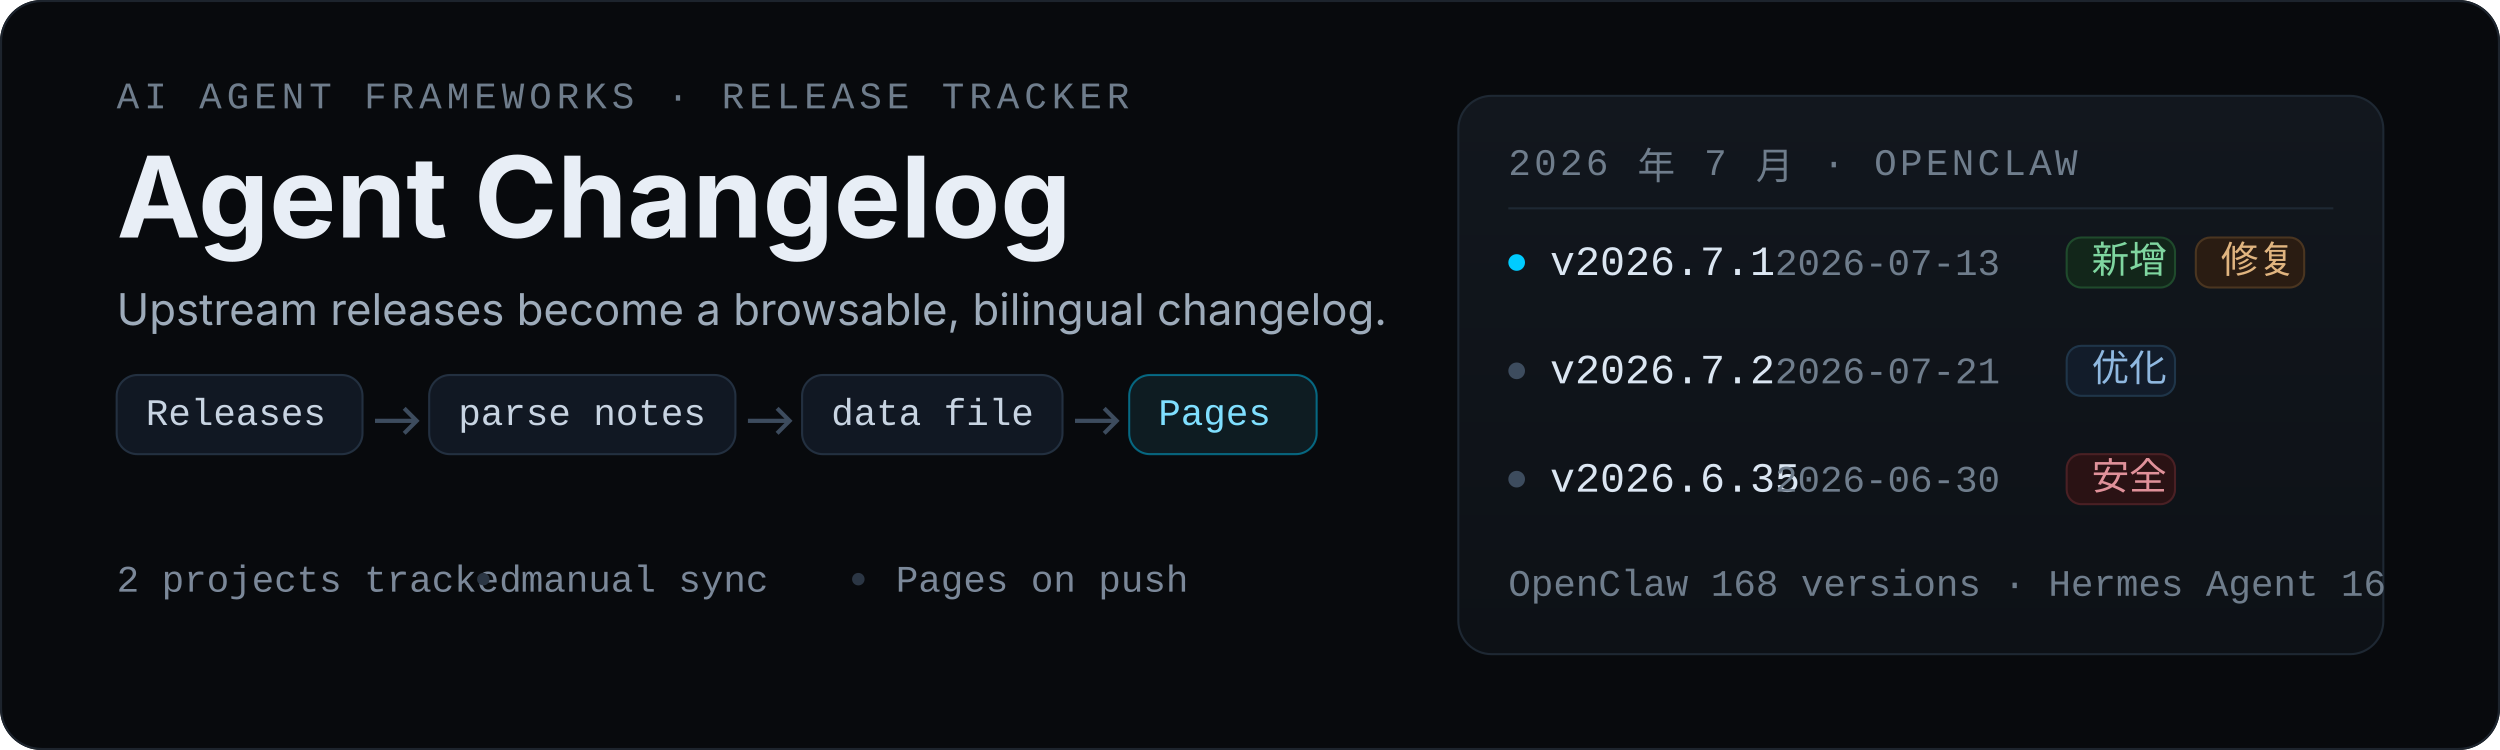
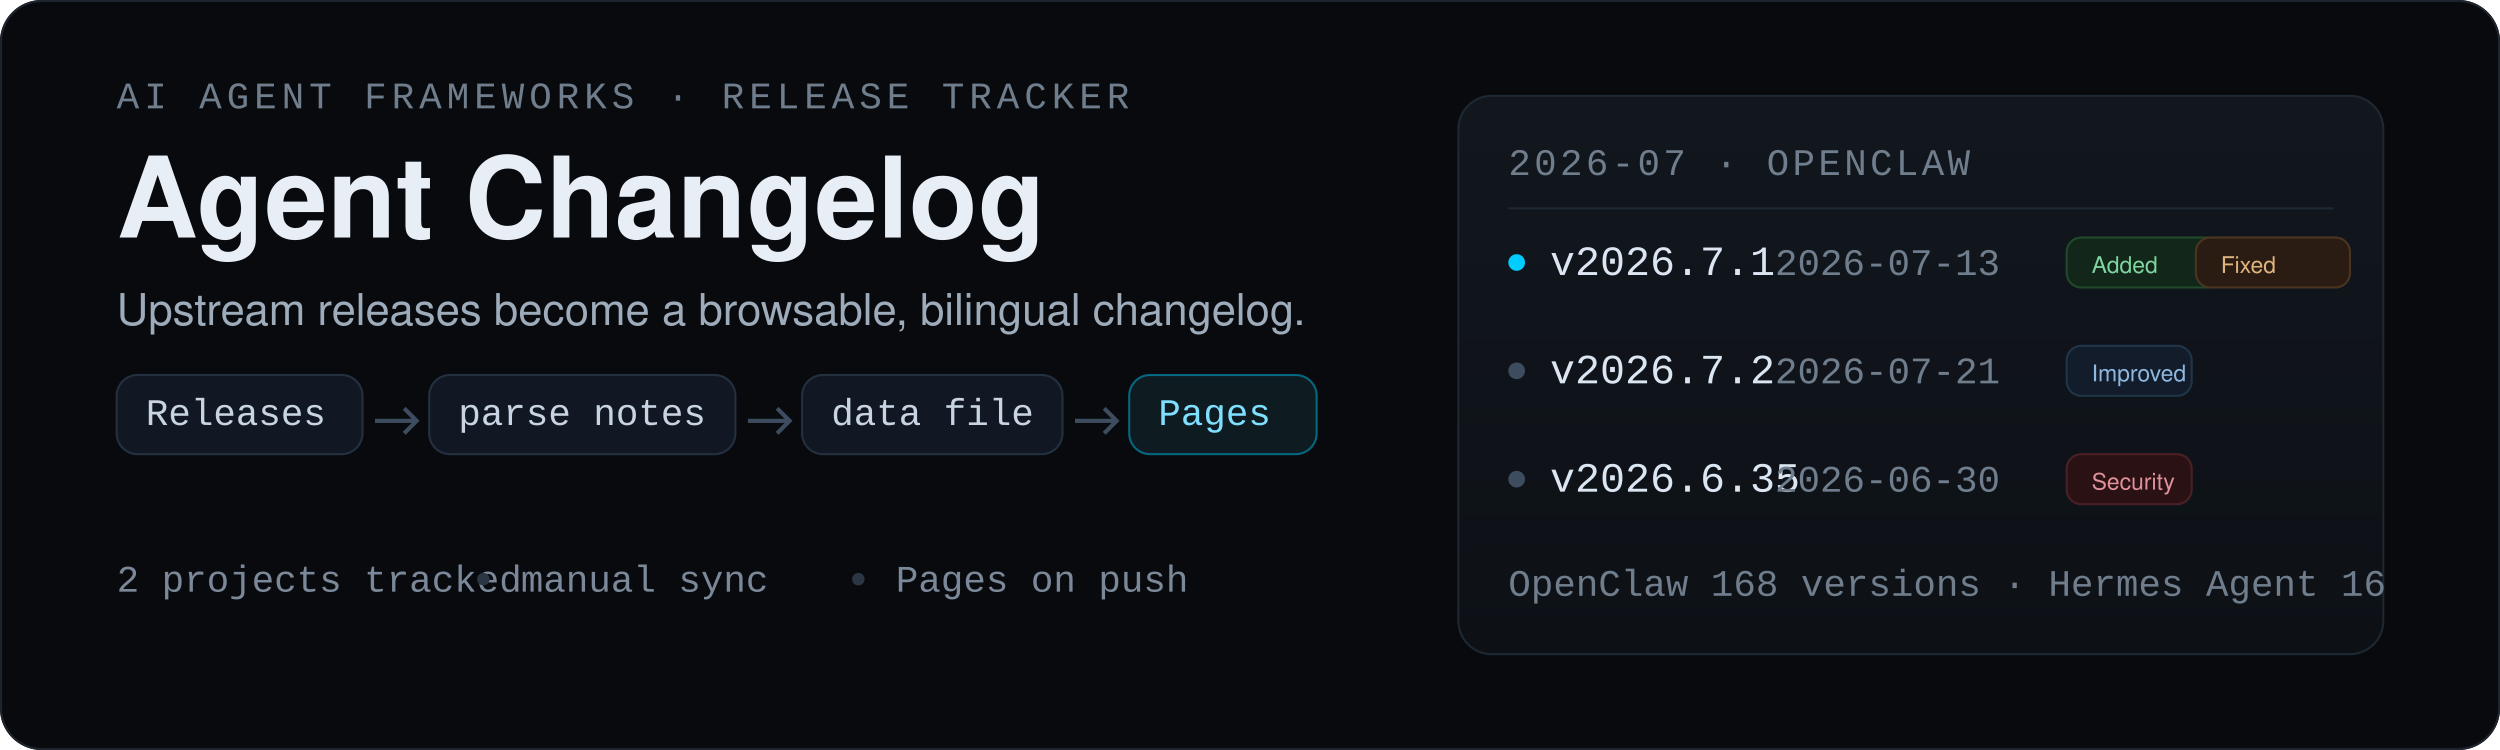
<svg xmlns="http://www.w3.org/2000/svg" width="1200" height="360" viewBox="0 0 1200 360" role="img" aria-labelledby="title desc">
  <defs>
    <linearGradient id="panel" x1="0" y1="0" x2="0" y2="1">
      <stop offset="0" stop-color="#12171e" />
      <stop offset="1" stop-color="#0d1116" />
    </linearGradient>
  </defs>
  <rect width="1200" height="360" rx="20" fill="#080a0d" />
  <rect x="0.5" y="0.5" width="1199" height="359" rx="19.5" fill="none" stroke="#1d242d" />
  <g id="title-block" transform="translate(56 52)">
    <text x="0" y="0" font-family="ui-monospace, SFMono-Regular, Menlo, Consolas, 'Liberation Mono', monospace" font-size="18" fill="#6f7d8c" letter-spacing="2.4">AI AGENT FRAMEWORKS · RELEASE TRACKER</text>
-     <text x="0" y="62" font-family="-apple-system, BlinkMacSystemFont, Segoe UI, PingFang SC, sans-serif" font-size="54" font-weight="700" fill="#e8eef6">Agent Changelog</text>
-     <text x="0" y="104" font-family="-apple-system, BlinkMacSystemFont, Segoe UI, PingFang SC, sans-serif" font-size="21" fill="#9dabba">Upstream releases become a browsable, bilingual changelog.</text>
+     <text x="0" y="62" font-family="Helvetica Neue, Helvetica, Arial, 'Liberation Sans', sans-serif" font-size="54" font-weight="700" fill="#e8eef6">Agent Changelog</text>
+     <text x="0" y="104" font-family="Helvetica Neue, Helvetica, Arial, 'Liberation Sans', sans-serif" font-size="21" fill="#9dabba">Upstream releases become a browsable, bilingual changelog.</text>
    <g transform="translate(0 150)" font-family="ui-monospace, SFMono-Regular, Menlo, Consolas, 'Liberation Mono', monospace" font-size="18">
      <g id="step-releases">
        <rect x="0" y="-22" width="118" height="38" rx="10" fill="#111823" stroke="#233040" />
        <text x="14" y="2" fill="#c8d4e2">Releases</text>
      </g>
      <path d="M124 0 h20 m-6 -6 l6 6 -6 6" stroke="#3d4c5e" stroke-width="2" fill="none" />
      <g id="step-parse">
        <rect x="150" y="-22" width="147" height="38" rx="10" fill="#111823" stroke="#233040" />
        <text x="164" y="2" fill="#c8d4e2">parse notes</text>
      </g>
      <path d="M303 0 h20 m-6 -6 l6 6 -6 6" stroke="#3d4c5e" stroke-width="2" fill="none" />
      <g id="step-data">
        <rect x="329" y="-22" width="125" height="38" rx="10" fill="#111823" stroke="#233040" />
        <text x="343" y="2" fill="#c8d4e2">data file</text>
      </g>
      <path d="M460 0 h20 m-6 -6 l6 6 -6 6" stroke="#3d4c5e" stroke-width="2" fill="none" />
      <g id="step-pages">
        <rect x="486" y="-22" width="90" height="38" rx="10" fill="#0e1c22" stroke="#00ccff" stroke-opacity="0.45" />
        <text x="500" y="2" fill="#7fdfff">Pages</text>
      </g>
    </g>
    <g transform="translate(0 232)" font-family="ui-monospace, SFMono-Regular, Menlo, Consolas, 'Liberation Mono', monospace" font-size="18" fill="#7b8899">
      <text x="0" y="0">2 projects tracked</text>
      <circle cx="176" cy="-6" r="3" fill="#2b3644" />
      <text x="194" y="0">manual sync</text>
      <circle cx="356" cy="-6" r="3" fill="#2b3644" />
      <text x="374" y="0">Pages on push</text>
    </g>
  </g>
  <g id="release-panel" transform="translate(700 46)">
    <rect x="0" y="0" width="444" height="268" rx="16" fill="url(#panel)" stroke="#1e2833" />
    <g transform="translate(24 38)">
-       <text x="0" y="0" font-family="ui-monospace, SFMono-Regular, Menlo, Consolas, 'Liberation Mono', monospace" font-size="18" fill="#6f7d8c" letter-spacing="1.6">2026 年 7 月 · OPENCLAW</text>
+       <text x="0" y="0" font-family="ui-monospace, SFMono-Regular, Menlo, Consolas, 'Liberation Mono', monospace" font-size="18" fill="#6f7d8c" letter-spacing="1.6">2026-07 · OPENCLAW</text>
      <line x1="0" y1="16" x2="396" y2="16" stroke="#1e2833" />
      <g transform="translate(0 48)">
        <circle cx="4" cy="-6" r="4" fill="#00ccff" />
        <text x="20" y="0" font-family="ui-monospace, SFMono-Regular, Menlo, Consolas, 'Liberation Mono', monospace" font-size="20" fill="#dbe6f2">v2026.7.1</text>
        <text x="128" y="0" font-family="ui-monospace, SFMono-Regular, Menlo, Consolas, 'Liberation Mono', monospace" font-size="18" fill="#6f7d8c">2026-07-13</text>
-         <rect x="268" y="-18" width="52" height="24" rx="7" fill="#12261a" stroke="#1f4a2c" />
-         <text x="280" y="-1" font-family="-apple-system, BlinkMacSystemFont, Segoe UI, PingFang SC, sans-serif" font-size="18" fill="#7fd6a0">新增</text>
-         <rect x="330" y="-18" width="52" height="24" rx="7" fill="#2a1c12" stroke="#4a3520" />
-         <text x="342" y="-1" font-family="-apple-system, BlinkMacSystemFont, Segoe UI, PingFang SC, sans-serif" font-size="18" fill="#e0b47f">修复</text>
+         <rect x="268" y="-18" width="74" height="24" rx="7" fill="#12261a" stroke="#1f4a2c" />
+         <text x="280" y="-1" font-family="Helvetica Neue, Helvetica, Arial, 'Liberation Sans', sans-serif" font-size="11" fill="#7fd6a0">Added</text>
+         <rect x="330" y="-18" width="74" height="24" rx="7" fill="#2a1c12" stroke="#4a3520" />
+         <text x="342" y="-1" font-family="Helvetica Neue, Helvetica, Arial, 'Liberation Sans', sans-serif" font-size="11" fill="#e0b47f">Fixed</text>
      </g>
      <g transform="translate(0 100)">
        <circle cx="4" cy="-6" r="4" fill="#3d4c5e" />
        <text x="20" y="0" font-family="ui-monospace, SFMono-Regular, Menlo, Consolas, 'Liberation Mono', monospace" font-size="20" fill="#dbe6f2">v2026.7.2</text>
        <text x="128" y="0" font-family="ui-monospace, SFMono-Regular, Menlo, Consolas, 'Liberation Mono', monospace" font-size="18" fill="#6f7d8c">2026-07-21</text>
-         <rect x="268" y="-18" width="52" height="24" rx="7" fill="#121c2a" stroke="#1f3549" />
-         <text x="280" y="-1" font-family="-apple-system, BlinkMacSystemFont, Segoe UI, PingFang SC, sans-serif" font-size="18" fill="#8fb8e0">优化</text>
+         <rect x="268" y="-18" width="60" height="24" rx="7" fill="#121c2a" stroke="#1f3549" />
+         <text x="280" y="-1" font-family="Helvetica Neue, Helvetica, Arial, 'Liberation Sans', sans-serif" font-size="11" fill="#8fb8e0">Improved</text>
      </g>
      <g transform="translate(0 152)">
        <circle cx="4" cy="-6" r="4" fill="#3d4c5e" />
        <text x="20" y="0" font-family="ui-monospace, SFMono-Regular, Menlo, Consolas, 'Liberation Mono', monospace" font-size="20" fill="#dbe6f2">v2026.6.35</text>
        <text x="128" y="0" font-family="ui-monospace, SFMono-Regular, Menlo, Consolas, 'Liberation Mono', monospace" font-size="18" fill="#6f7d8c">2026-06-30</text>
-         <rect x="268" y="-18" width="52" height="24" rx="7" fill="#2a1214" stroke="#4a2024" />
-         <text x="280" y="-1" font-family="-apple-system, BlinkMacSystemFont, Segoe UI, PingFang SC, sans-serif" font-size="18" fill="#e0919a">安全</text>
+         <rect x="268" y="-18" width="60" height="24" rx="7" fill="#2a1214" stroke="#4a2024" />
+         <text x="280" y="-1" font-family="Helvetica Neue, Helvetica, Arial, 'Liberation Sans', sans-serif" font-size="11" fill="#e0919a">Security</text>
      </g>
    </g>
    <g transform="translate(24 240)" font-family="ui-monospace, SFMono-Regular, Menlo, Consolas, 'Liberation Mono', monospace" font-size="18" fill="#6f7d8c">
      <text x="0" y="0">OpenClaw 168 versions · Hermes Agent 16</text>
    </g>
  </g>
  <style>
    /* A local, strong change: the outline goes from dark grey to the accent colour. Far easier to notice than a whole block fading. */
    @keyframes chainGlow {
      0%       { opacity: .15; transform: translateY(0) scale(1); }
      6%, 40%  { opacity: 1;   transform: translateY(-18px) scale(1.04); }
      52%      { opacity: .15; transform: translateY(0) scale(1); }
      100%     { opacity: .15; transform: translateY(0) scale(1); }
    }
    }
    #step-releases { animation: chainGlow 5s ease-in-out infinite; animation-delay: 0s; }
    #step-parse { animation: chainGlow 5s ease-in-out infinite; animation-delay: 1.25s; }
    #step-data { animation: chainGlow 5s ease-in-out infinite; animation-delay: 2.5s; }
    #step-pages { animation: chainGlow 5s ease-in-out infinite; animation-delay: 3.75s; }
-     /* 亮起时描边从暗灰变亮蓝：一次局部强变化（通道差 &gt;150），比整块半透明更容易被看到。 */
+     /* A local, strong change: the outline goes from dark grey to the accent colour. */
    @keyframes borderGlow {
      0%       { stroke: #26313C; }
      6%, 40%  { stroke: #00ccff; }
      52%      { stroke: #26313C; }
      100%     { stroke: #26313C; }
    }
    }
    #step-releases rect { animation: borderGlow 5s ease-in-out infinite; animation-delay: 0.0s; }
    #step-parse rect { animation: borderGlow 5s ease-in-out infinite; animation-delay: 1.25s; }
    #step-data rect { animation: borderGlow 5s ease-in-out infinite; animation-delay: 3.0s; }
    #step-pages rect { animation: borderGlow 5s ease-in-out infinite; animation-delay: 3.75s; }
    @media (prefers-reduced-motion: reduce) {
      #step-releases, #step-parse, #step-data, #step-pages, #step-releases rect, #step-parse rect, #step-data rect, #step-pages rect { animation: none; opacity: 1; transform: none; }
    }
      #chip-claim, #chip-check, #chip-expect, #chip-asof,
    #step-releases, #step-parse, #step-data, #step-pages,
    #stage-collection, #stage-filtering, #stage-persistence, #stage-weekly {
      transform-box: fill-box; transform-origin: center;
    }
  </style>
</svg>
